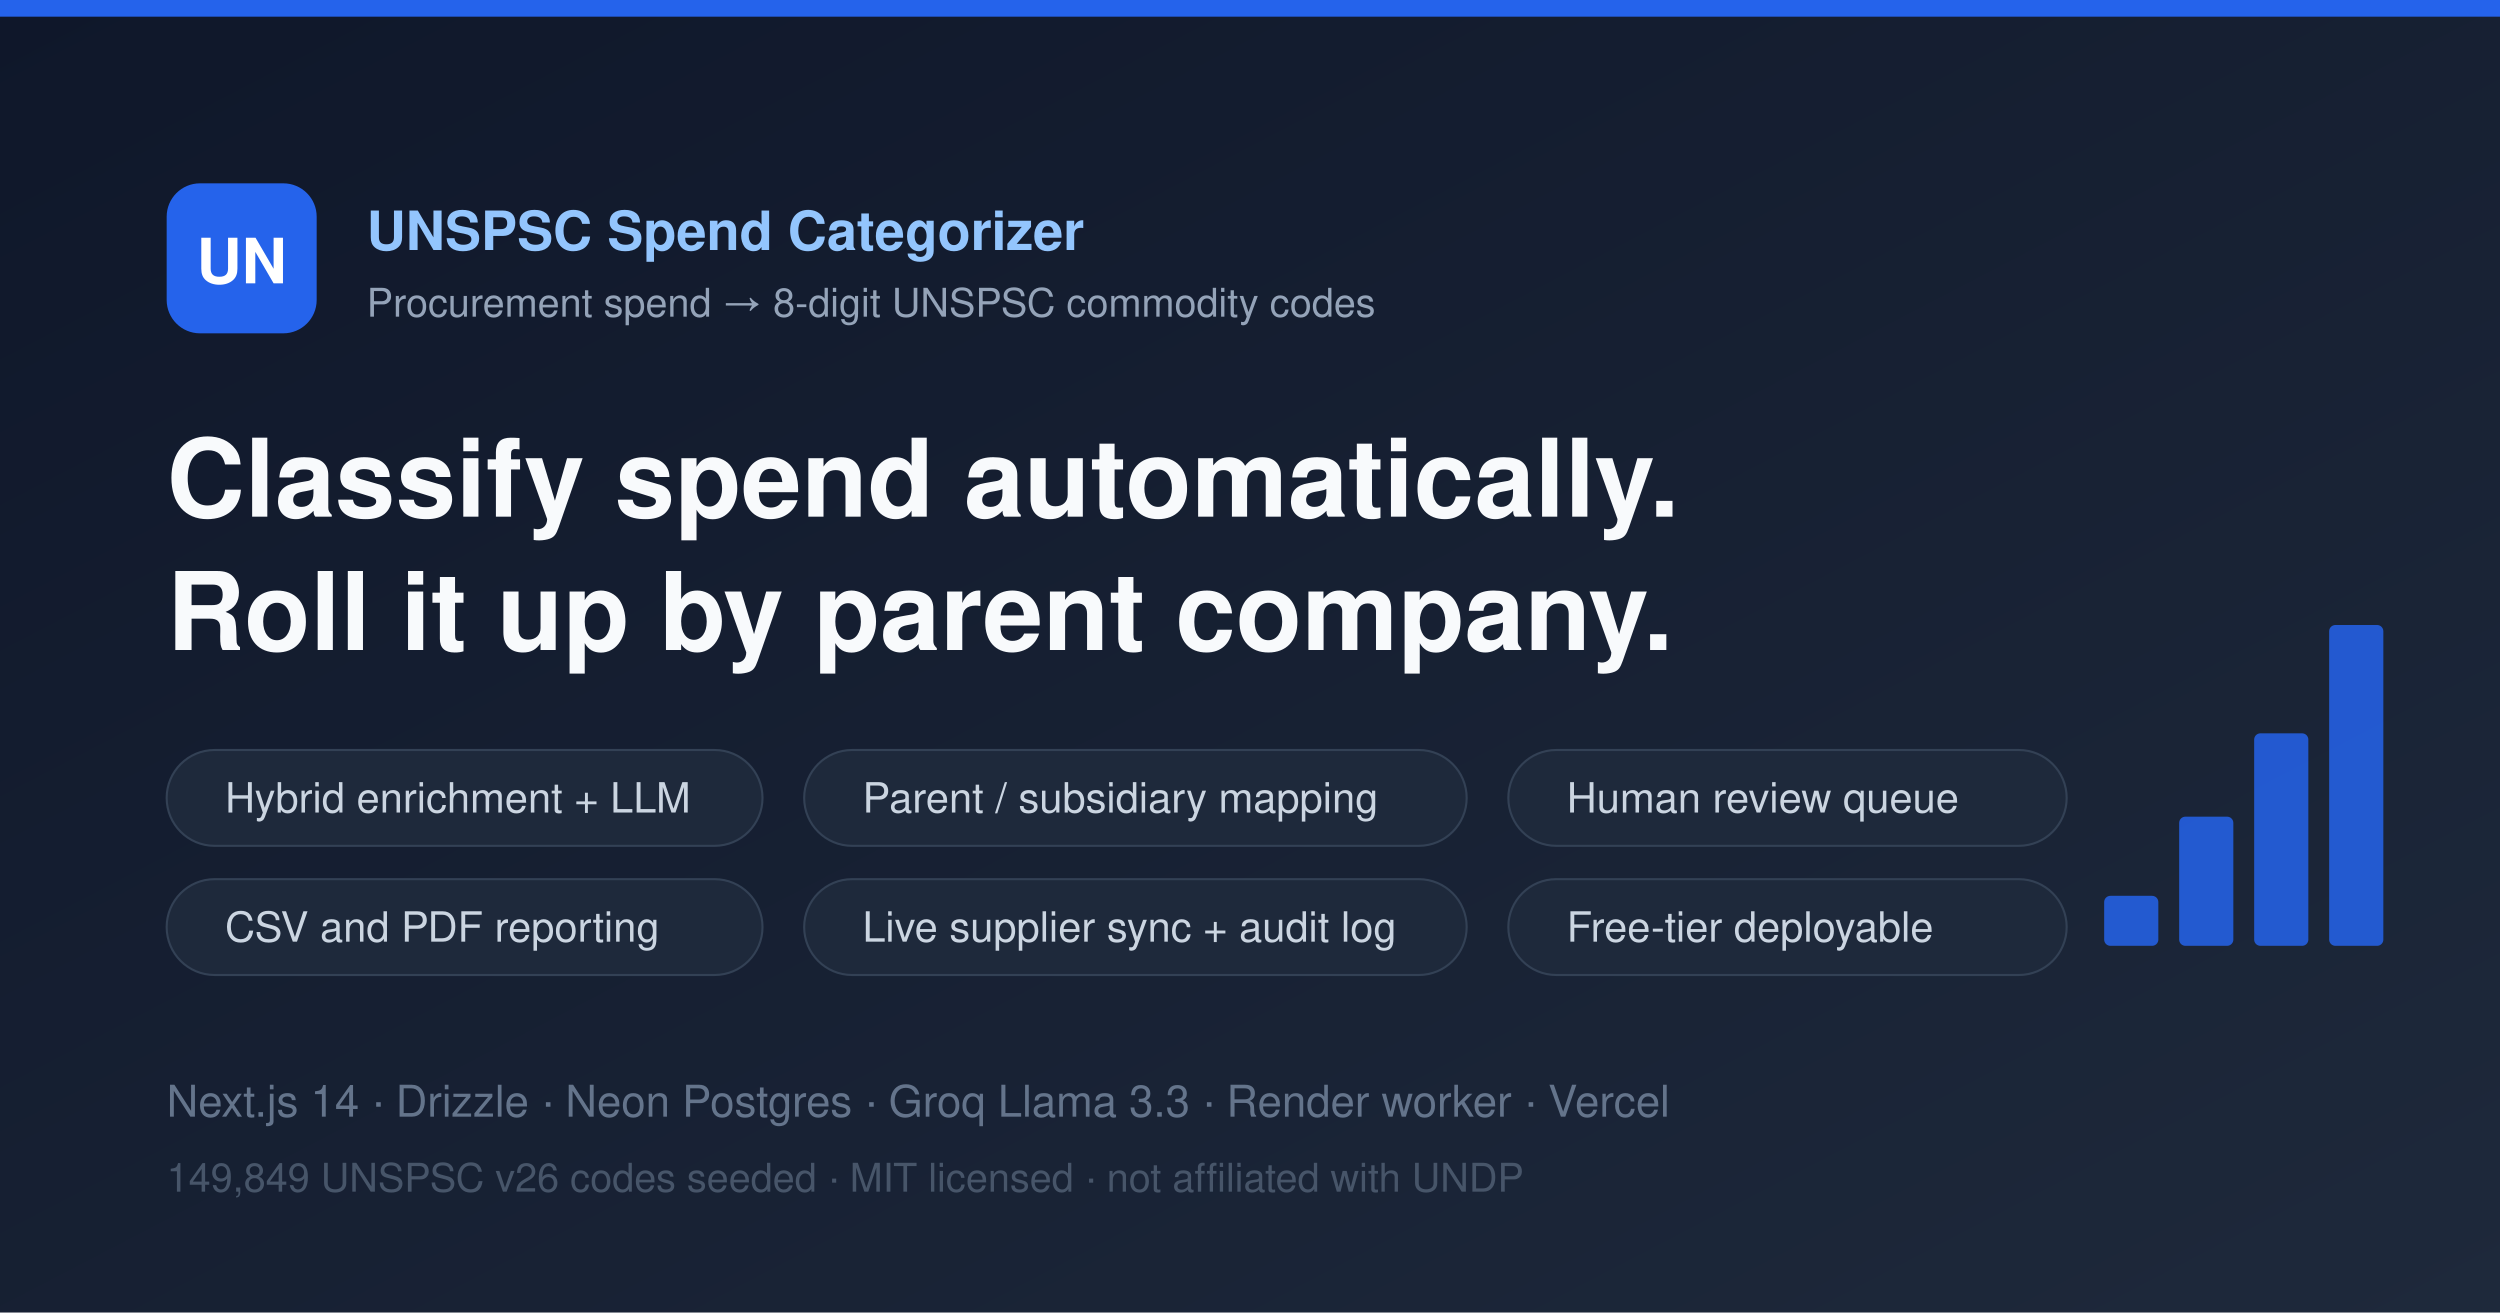
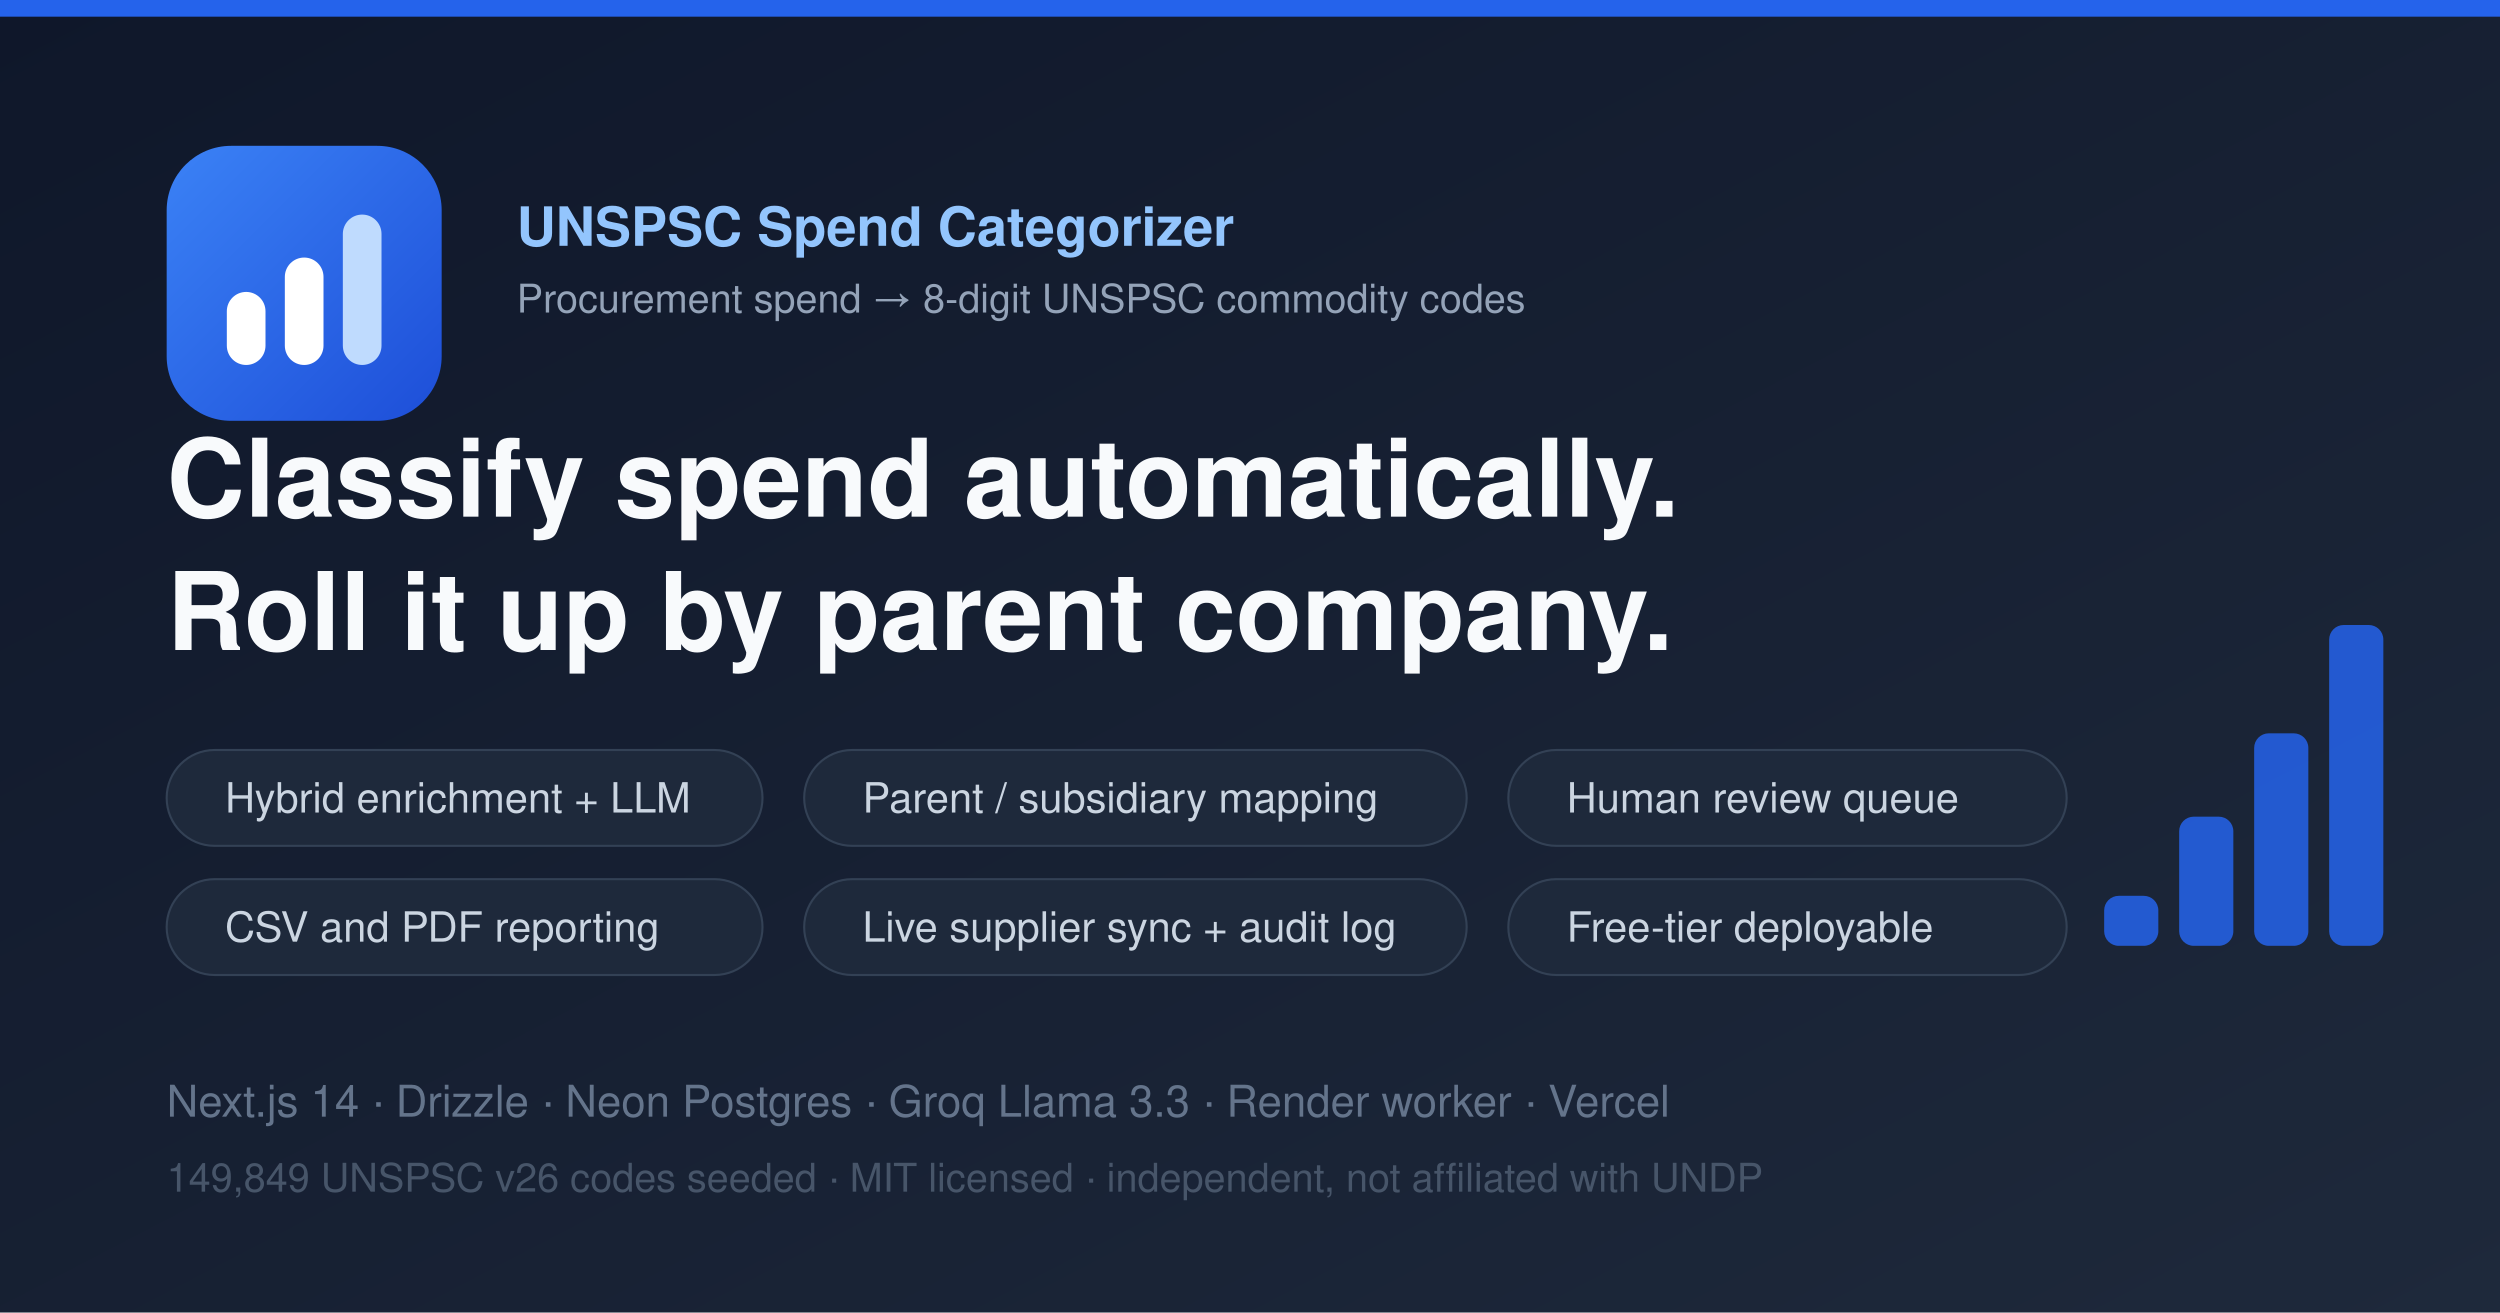
<svg xmlns="http://www.w3.org/2000/svg" width="1200" height="630" viewBox="0 0 1200 630" role="img" aria-label="UNSPSC Spend Categorizer — classify procurement spend into UNSPSC codes">
  <defs>
    <linearGradient id="bg" x1="0" y1="0" x2="1" y2="1">
      <stop offset="0%" stop-color="#0f172a" />
      <stop offset="100%" stop-color="#1e293b" />
    </linearGradient>
+     <linearGradient id="mark" x1="0" y1="0" x2="1" y2="1">
+       <stop offset="0%" stop-color="#3b82f6" />
+       <stop offset="100%" stop-color="#1d4ed8" />
+     </linearGradient>
  </defs>
  <rect width="1200" height="630" fill="url(#bg)" />
  <rect x="0" y="0" width="1200" height="8" fill="#2563eb" />
-   <rect x="80" y="88" width="72" height="72" rx="16" fill="#2563eb" />
-   <text x="116" y="136" font-family="Helvetica, Arial, sans-serif" font-size="30" font-weight="700" fill="#ffffff" text-anchor="middle">UN</text>
-   <text x="176" y="120" font-family="Helvetica, Arial, sans-serif" font-size="26" font-weight="600" fill="#93c5fd">UNSPSC Spend Categorizer</text>
-   <text x="176" y="152" font-family="Helvetica, Arial, sans-serif" font-size="19" fill="#94a3b8">Procurement spend → 8-digit UNSPSC commodity codes</text>
+   <g transform="translate(80 70) scale(2.0625)">
+     <rect width="64" height="64" rx="15" fill="url(#mark)" />
+     <g fill="#ffffff">
+       <rect x="14" y="34" width="9" height="17" rx="4.5" />
+       <rect x="27.5" y="26" width="9" height="25" rx="4.5" />
+     </g>
+     <rect x="41" y="16" width="9" height="35" rx="4.5" fill="#bfdbfe" />
+   </g>
+   <text x="248" y="118" font-family="Helvetica, Arial, sans-serif" font-size="26" font-weight="600" fill="#93c5fd">UNSPSC Spend Categorizer</text>
+   <text x="248" y="150" font-family="Helvetica, Arial, sans-serif" font-size="19" fill="#94a3b8">Procurement spend → 8-digit UNSPSC commodity codes</text>
  <text x="80" y="248" font-family="Helvetica, Arial, sans-serif" font-size="52" font-weight="700" fill="#f8fafc">Classify spend automatically.</text>
  <text x="80" y="312" font-family="Helvetica, Arial, sans-serif" font-size="52" font-weight="700" fill="#f8fafc">Roll it up by parent company.</text>
  <g font-family="Helvetica, Arial, sans-serif" font-size="20" fill="#cbd5e1">
    <rect x="80" y="360" width="286" height="46" rx="23" fill="#1e293b" stroke="#334155" />
    <text x="108" y="390">Hybrid enrichment + LLM</text>
    <rect x="386" y="360" width="318" height="46" rx="23" fill="#1e293b" stroke="#334155" />
    <text x="414" y="390">Parent / subsidiary mapping</text>
    <rect x="724" y="360" width="268" height="46" rx="23" fill="#1e293b" stroke="#334155" />
    <text x="752" y="390">Human review queue</text>
    <rect x="80" y="422" width="286" height="46" rx="23" fill="#1e293b" stroke="#334155" />
    <text x="108" y="452">CSV and PDF reporting</text>
    <rect x="386" y="422" width="318" height="46" rx="23" fill="#1e293b" stroke="#334155" />
    <text x="414" y="452">Live supplier sync + audit log</text>
    <rect x="724" y="422" width="268" height="46" rx="23" fill="#1e293b" stroke="#334155" />
    <text x="752" y="452">Free-tier deployable</text>
  </g>
  <text x="80" y="536" font-family="Helvetica, Arial, sans-serif" font-size="21" fill="#64748b">Next.js 14 · Drizzle · Neon Postgres · Groq Llama 3.3 · Render worker · Vercel</text>
-   <text x="80" y="572" font-family="Helvetica, Arial, sans-serif" font-size="19" fill="#475569">149,849 UNSPSC v26 codes seeded · MIT licensed · not affiliated with UNDP</text>
+   <text x="80" y="572" font-family="Helvetica, Arial, sans-serif" font-size="19" fill="#475569">149,849 UNSPSC v26 codes seeded · MIT licensed · independent, not affiliated with UNDP</text>
  <g fill="#2563eb" opacity="0.85">
-     <rect x="1010" y="430" width="26" height="24" rx="3" />
-     <rect x="1046" y="392" width="26" height="62" rx="3" />
-     <rect x="1082" y="352" width="26" height="102" rx="3" />
-     <rect x="1118" y="300" width="26" height="154" rx="3" />
+     <rect x="1010" y="430" width="26" height="24" rx="7" />
+     <rect x="1046" y="392" width="26" height="62" rx="7" />
+     <rect x="1082" y="352" width="26" height="102" rx="7" />
+     <rect x="1118" y="300" width="26" height="154" rx="7" />
  </g>
</svg>
